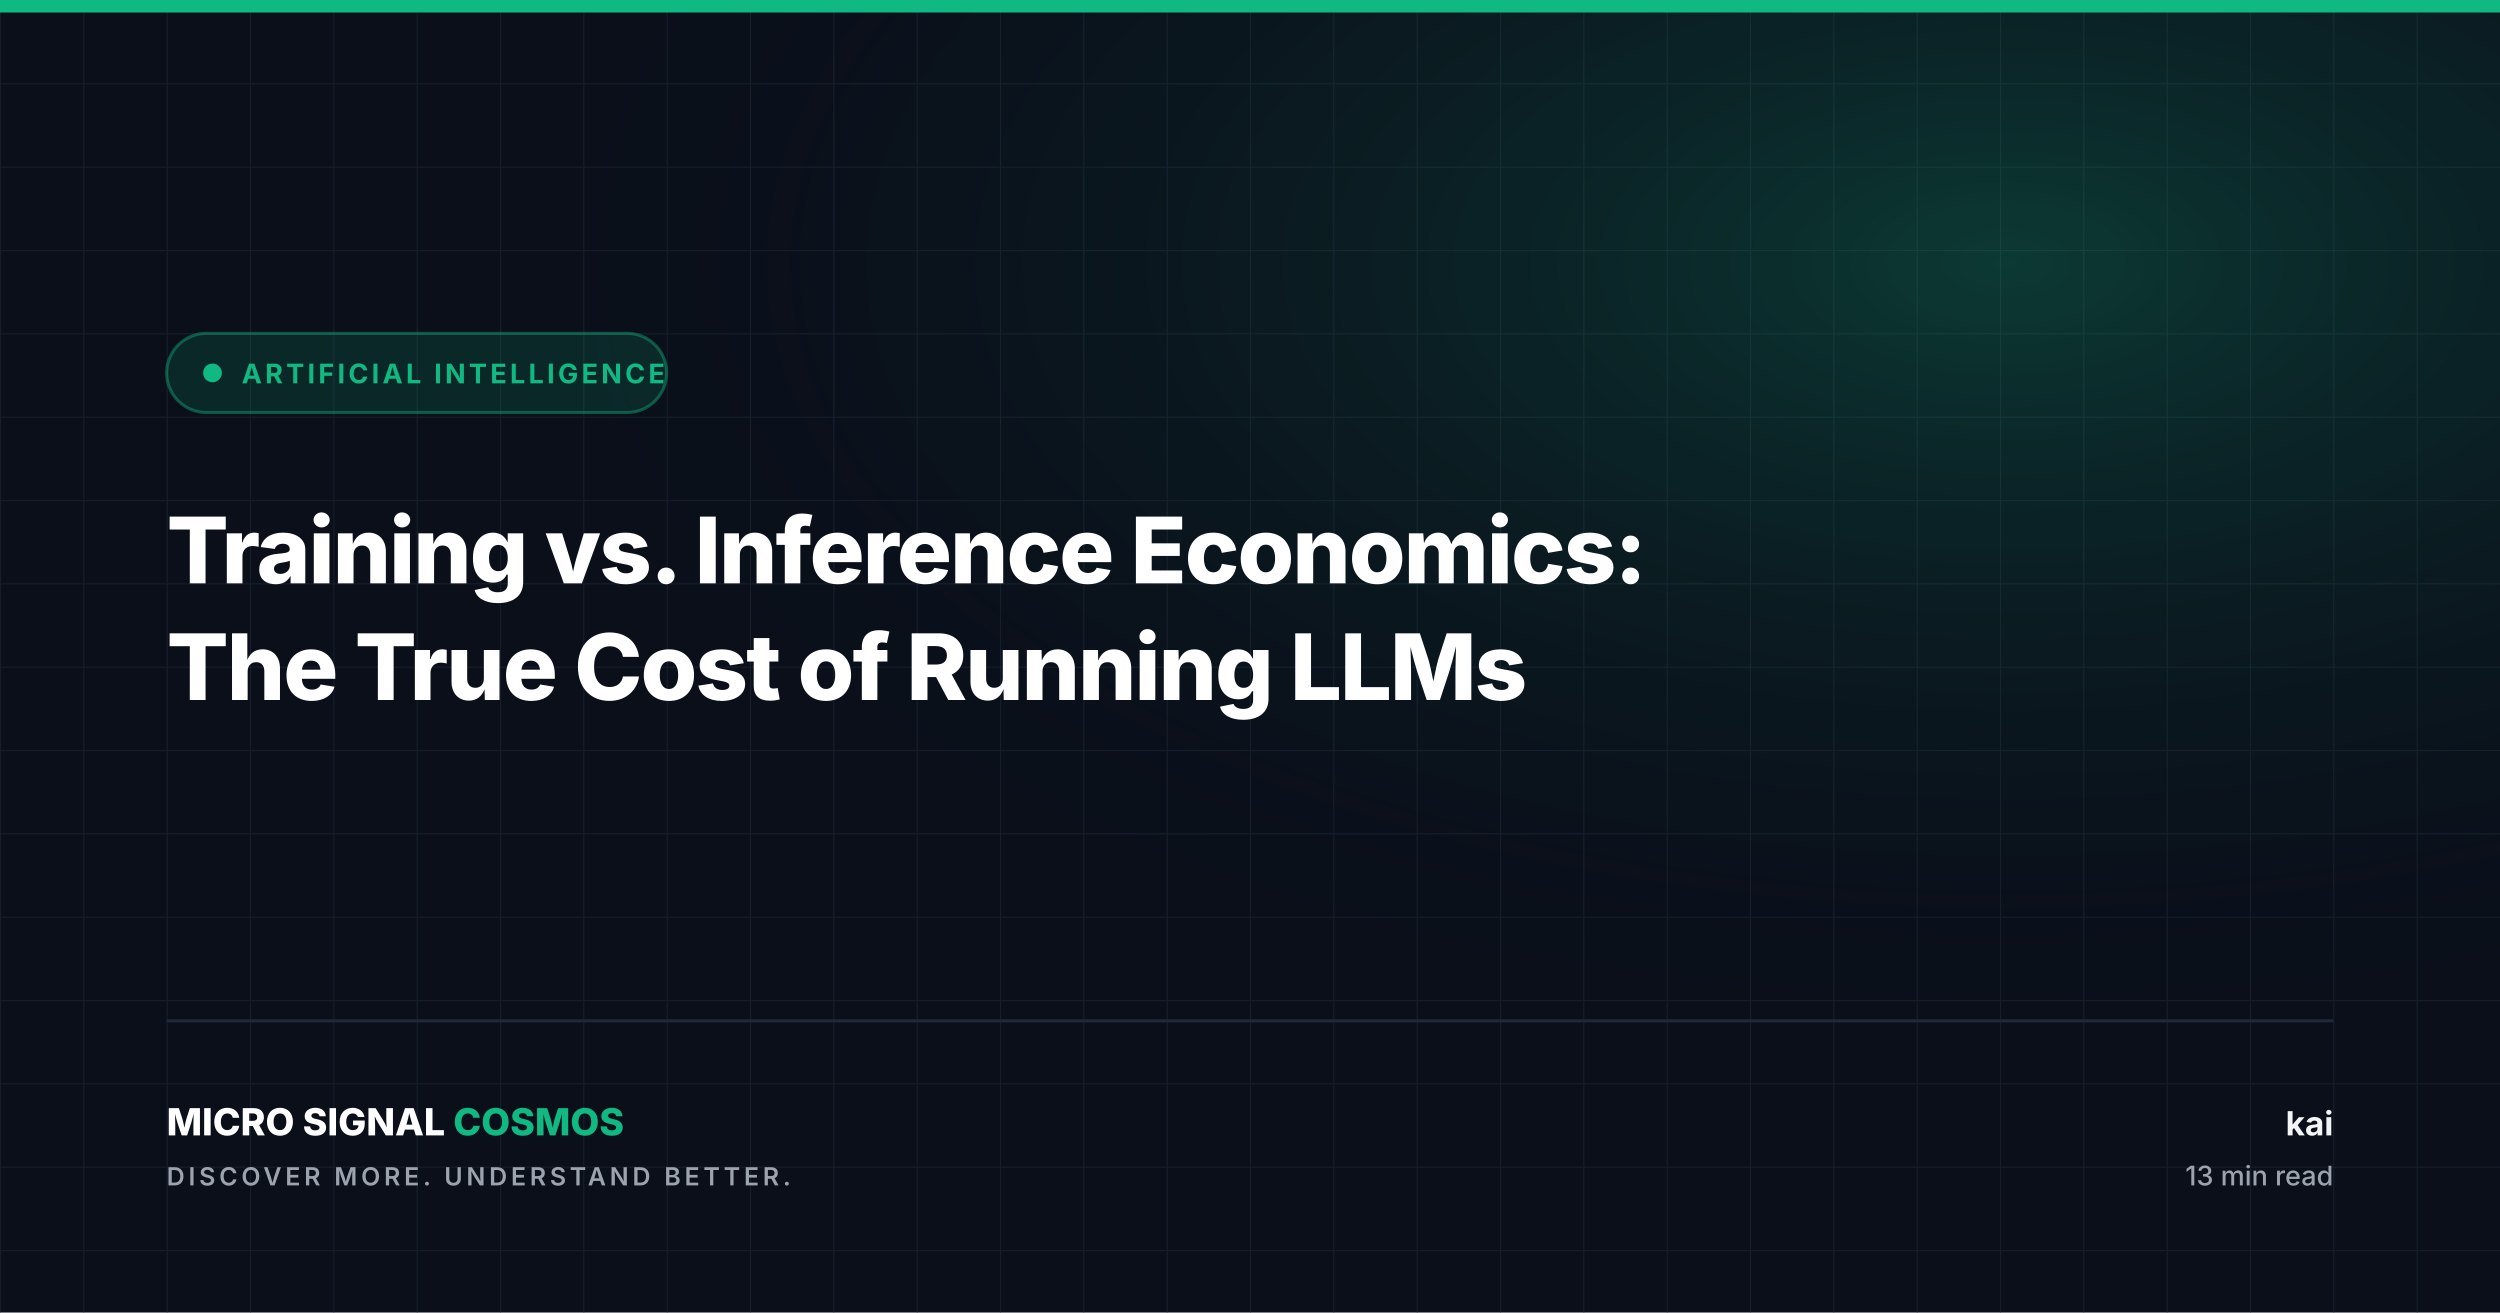
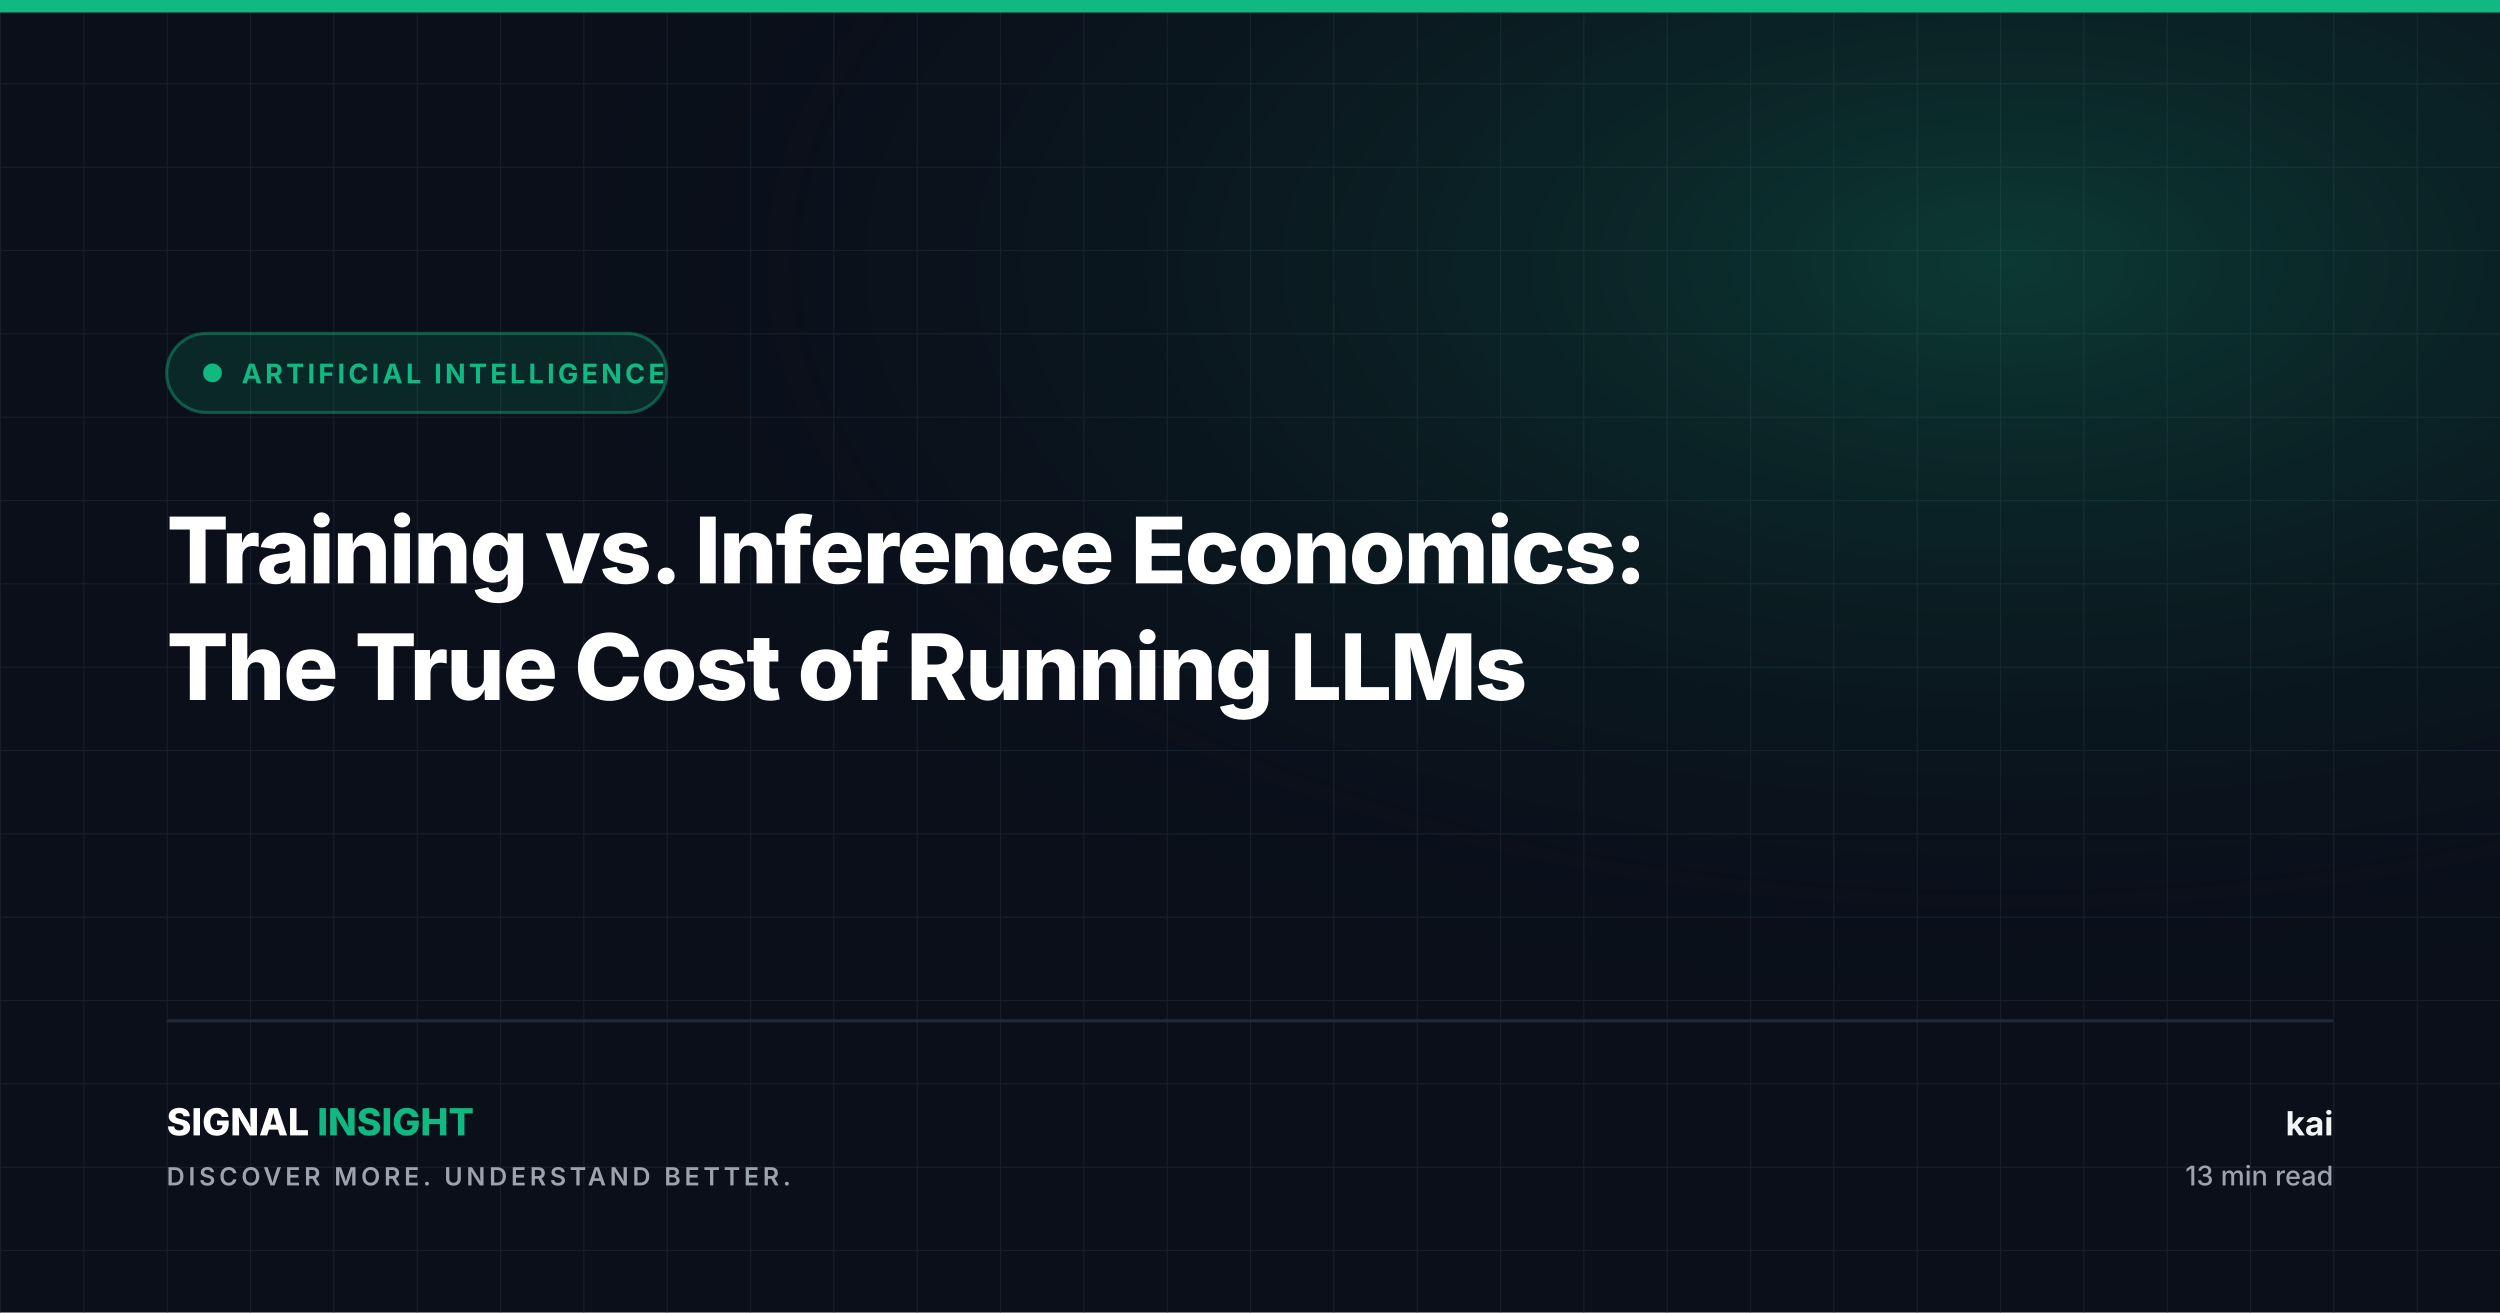
<svg xmlns="http://www.w3.org/2000/svg" viewBox="0 0 1200 630" width="1200" height="630">
  <defs>
    <radialGradient id="glow" cx="80%" cy="20%" r="60%">
      <stop offset="0%" stop-color="#10b981" stop-opacity="0.25" />
      <stop offset="100%" stop-color="#0a0f1a" stop-opacity="0" />
    </radialGradient>
    <pattern id="grid" width="40" height="40" patternUnits="userSpaceOnUse">
      <path d="M 40 0 L 0 0 0 40" fill="none" stroke="#1f2937" stroke-width="1" stroke-opacity="0.6" />
    </pattern>
  </defs>
  <rect width="1200" height="630" fill="#0a0f1a" />
  <rect width="1200" height="630" fill="url(#grid)" />
  <rect width="1200" height="630" fill="url(#glow)" />
  <rect x="0" y="0" width="1200" height="6" fill="#10b981" />
  <g transform="translate(80, 160)">
    <rect width="240" height="38" rx="19" fill="#10b981" fill-opacity="0.15" stroke="#10b981" stroke-opacity="0.4" stroke-width="1.5" />
    <circle cx="22" cy="19" r="4.5" fill="#10b981" />
    <text x="36" y="24" font-family="Inter, system-ui, sans-serif" font-size="13" font-weight="700" fill="#10b981" letter-spacing="0.12em">ARTIFICIAL INTELLIGENCE</text>
  </g>
  <g>
    <text x="80" y="280" font-family="Inter, system-ui, -apple-system, sans-serif" font-size="44" font-weight="800" fill="#FFFFFF" letter-spacing="-0.02em">Training vs. Inference Economics:</text>
    <text x="80" y="336" font-family="Inter, system-ui, -apple-system, sans-serif" font-size="44" font-weight="800" fill="#FFFFFF" letter-spacing="-0.02em">The True Cost of Running LLMs</text>
  </g>
  <line x1="80" y1="490" x2="1120" y2="490" stroke="#1f2937" stroke-width="1.5" />
  <g transform="translate(80, 545)">
-     <text x="0" y="0" font-family="Inter, system-ui, sans-serif" font-size="18" font-weight="800" fill="#FFFFFF">MICRO SIGNAL <tspan fill="#10b981">COSMOS</tspan>
+     <text x="0" y="0" font-family="Inter, system-ui, sans-serif" font-size="18" font-weight="800" fill="#FFFFFF">SIGNAL <tspan fill="#10b981">INSIGHT</tspan>
    </text>
    <text x="0" y="24" font-family="Inter, system-ui, sans-serif" font-size="12" font-weight="600" fill="#9ca3af" letter-spacing="0.15em">DISCOVER MORE. UNDERSTAND BETTER.</text>
    <text x="1040" y="0" text-anchor="end" font-family="Inter, system-ui, sans-serif" font-size="16" font-weight="700" fill="#f3f4f6">kai</text>
    <text x="1040" y="24" text-anchor="end" font-family="Inter, system-ui, sans-serif" font-size="13" font-weight="500" fill="#9ca3af">13 min read</text>
  </g>
</svg>
